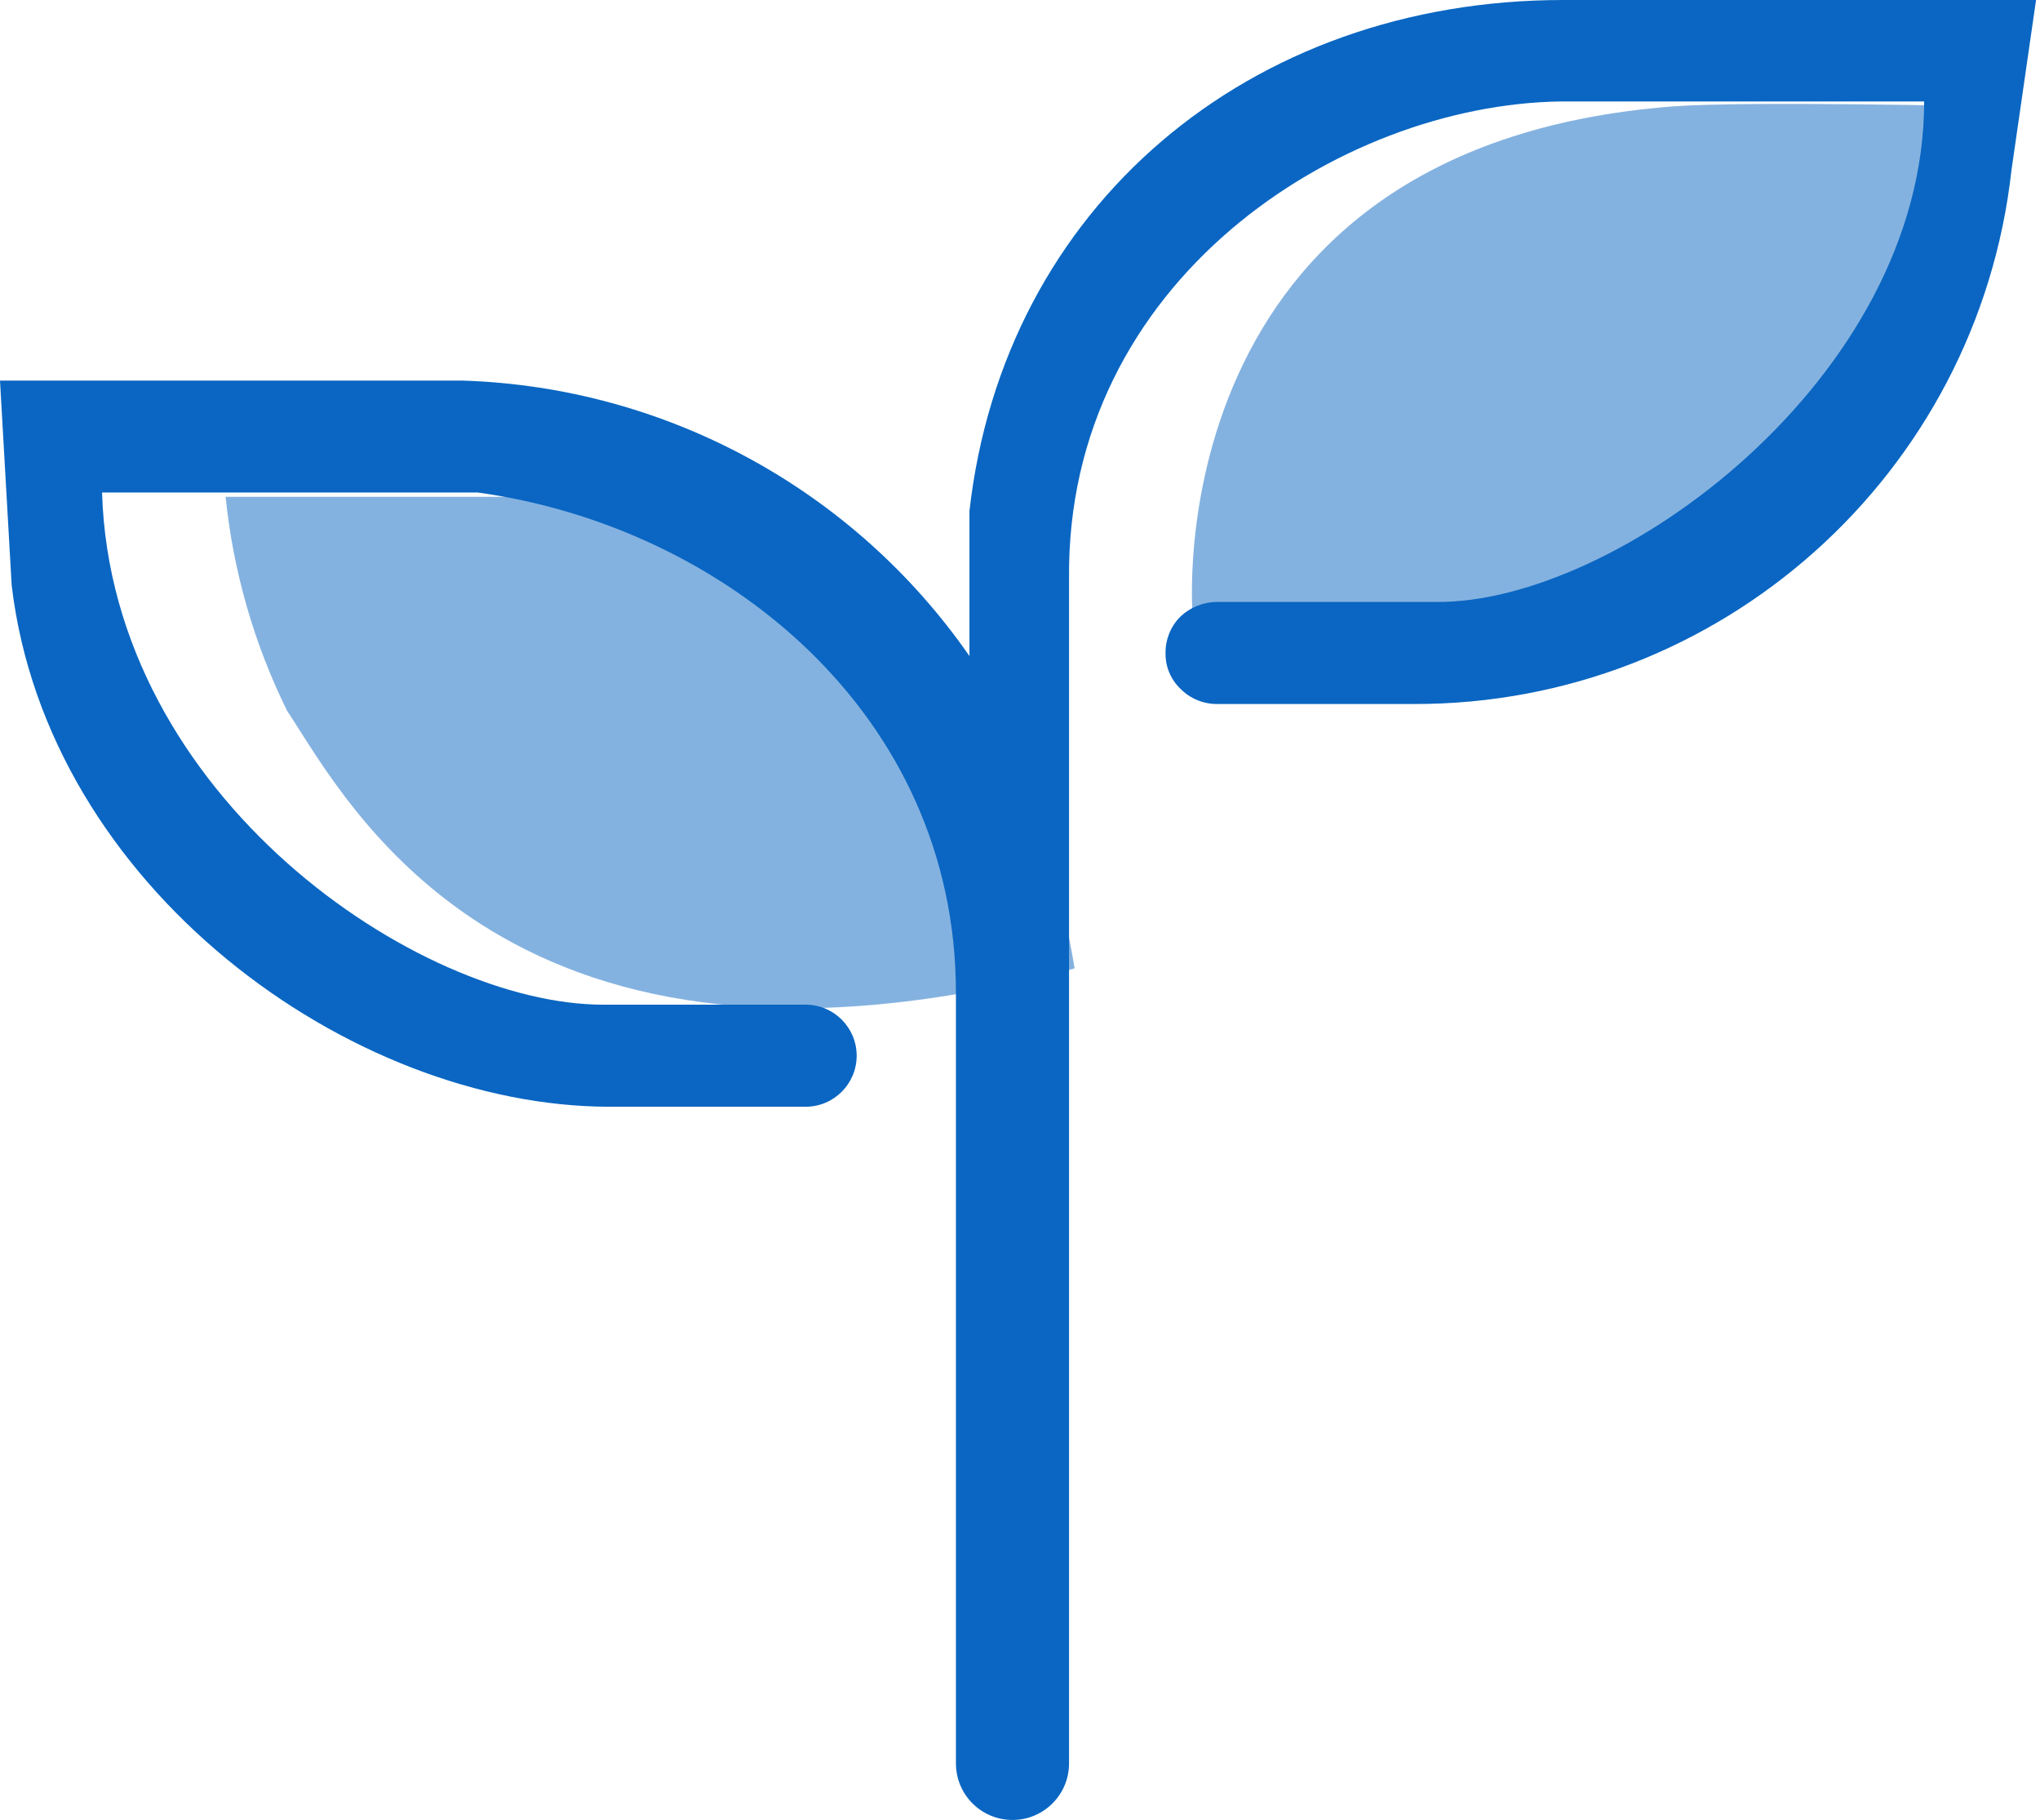
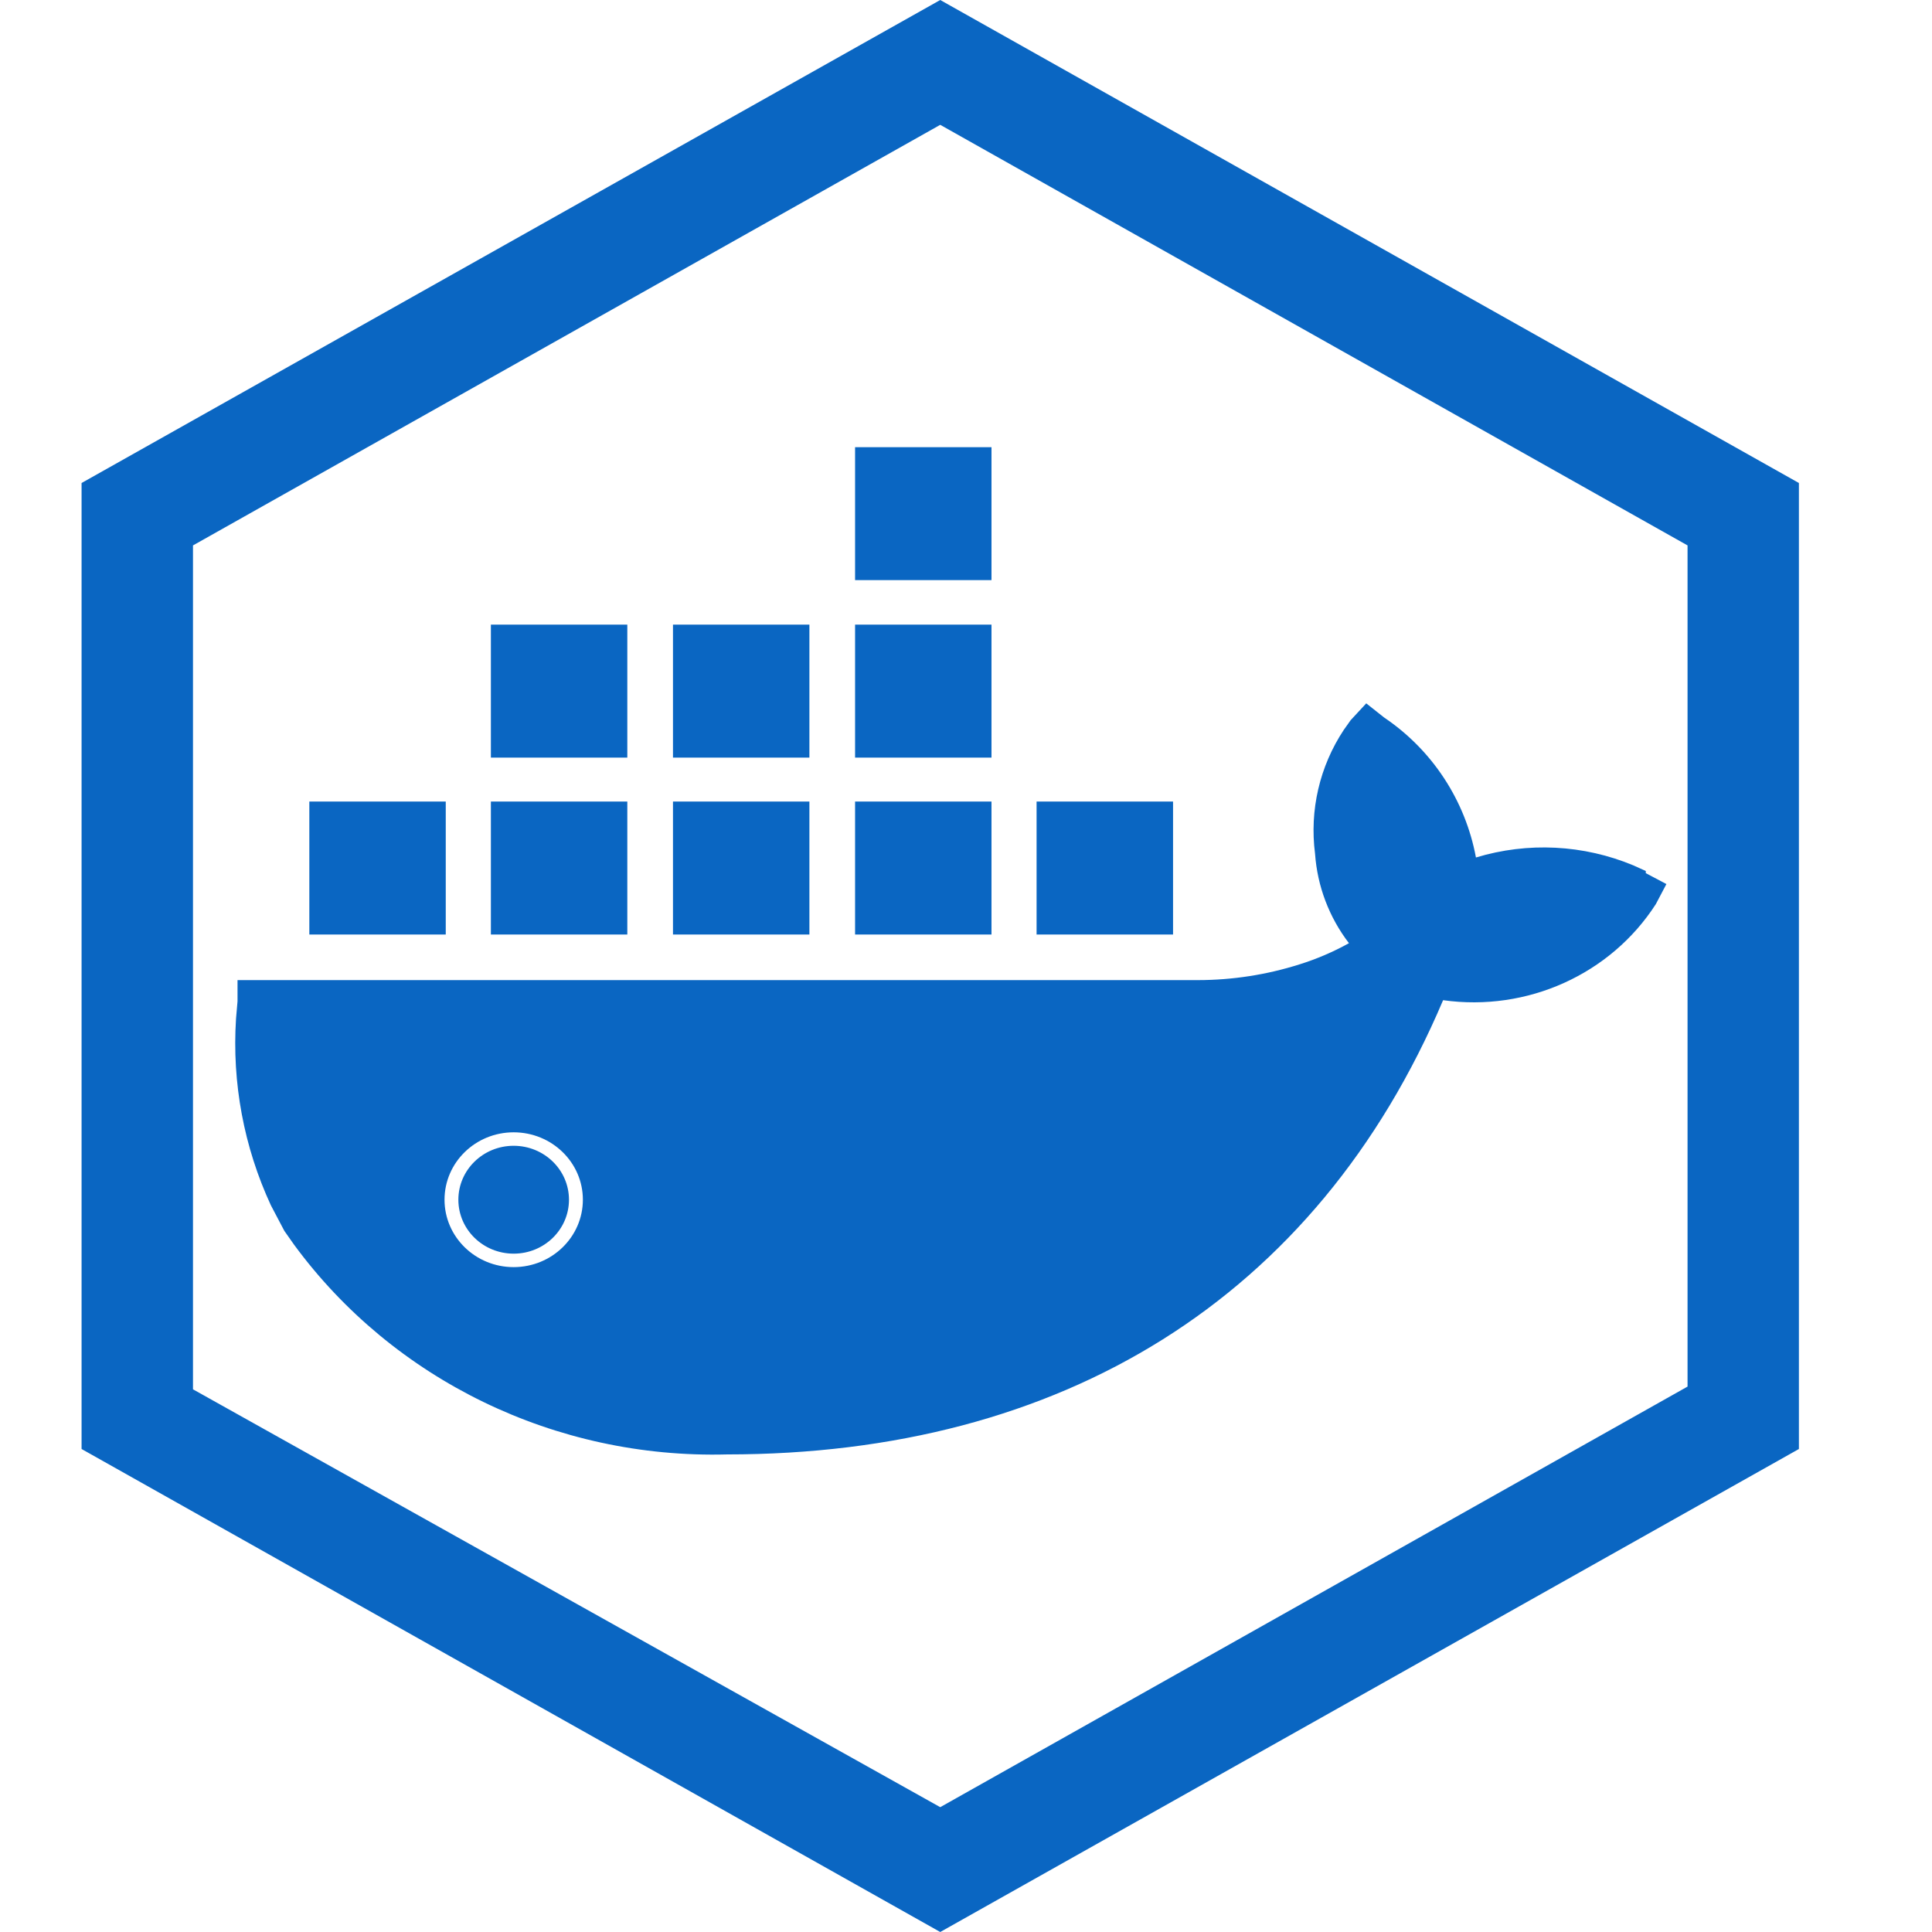
- <svg xmlns="http://www.w3.org/2000/svg" viewBox="0 0 1148 1024" version="1.1" width="224.219" height="200">
-   <path d="M125.924 279.524h211.719s231.784 39.092 267.07 265.341c-318.962 84.411-408.562-92.714-443.157-144.951a352.519 352.519 0 0 1-34.595-120.389zM671.135 345.946s-22.486-263.611 270.53-286.097c41.168-3.114 176.432 0 176.432 0s32.173 232.13-242.162 281.6c-262.573 46.357-204.8 4.497-204.8 4.497z" fill="#0a66c2" opacity=".5" />
-   <path d="M879.741 0c-176.778 0-314.811 116.238-334.184 287.481v81.643a361.168 361.168 0 0 0-285.059-154.984H0l6.573 115.2C26.638 498.854 196.843 622.703 343.178 622.703h110.357a28.714 28.714 0 0 0 0-57.427h-114.162c-103.784 0-276.757-116.93-281.946-288.173h211.373c138.378 19.027 269.146 124.541 269.146 281.6v433.47a31.827 31.827 0 0 0 63.654 0V325.535c-1.73-167.092 151.87-266.724 276.757-268.454h204.454c0 155.676-172.973 282.638-274.681 281.6h-123.503a30.097 30.097 0 0 0-20.411 8.303 28.368 28.368 0 0 0-8.303 20.411 26.984 26.984 0 0 0 8.303 20.065 28.714 28.714 0 0 0 20.411 8.649H795.676a337.643 337.643 0 0 0 336.259-300.281l13.838-95.827z" fill="#0a66c2" />
+ <svg xmlns="http://www.w3.org/2000/svg" viewBox="0 0 1024 1024" version="1.1" width="128" height="128">
+   <path d="M498.347 0l455.111 256v512l-455.111 256-455.111-256V256l455.111-256z m0 66.162L102.286 289.081v447.289l396.06 221.468 396.089-222.919V289.081L498.347 66.162z m225.792 306.631l9.444 7.481a114.802 114.802 0 0 1 48.697 74.212 123.648 123.648 0 0 1 83.513 4.21l6.514 2.958v1.138l10.923 5.774-5.604 10.638c-23.95 37.205-68.153 57.173-112.754 50.916-67.3 158.492-202.468 240.754-379.563 240.754-90.88 2.418-176.839-39.452-229.49-111.218l-5.12-7.282-7.111-13.511a204.174 204.174 0 0 1-18.489-98.93l0.796-9.244v-11.207h509.127a178.916 178.916 0 0 0 53.703-8.334c9.131-2.844 17.92-6.628 26.254-11.236a88.092 88.092 0 0 1-17.977-47.445 96.37 96.37 0 0 1 15.218-65.593l3.669-5.177 8.249-8.903zM272.242 600.149c-20.224 0-36.636 15.986-36.636 35.726 0 19.712 16.412 35.726 36.636 35.726 20.252 0 36.693-16.014 36.693-35.726 0-19.74-16.441-35.726-36.693-35.726z m0 7.14c16.213 0 29.326 12.8 29.326 28.587 0 15.787-13.113 28.587-29.298 28.587-16.213 0-29.326-12.8-29.326-28.587 0-15.787 13.113-28.587 29.298-28.587z m-35.982-182.443v70.457H163.954v-70.457h72.306z m96.228 0v70.457H260.181v-70.457h72.306z m96.512 0v70.457H356.693v-70.457h72.306z m96.512 0v70.457h-72.306v-70.457h72.306z m96.228 0v70.457h-72.334v-70.457h72.334z m-289.252-93.781v70.485H260.181v-70.485h72.306z m96.512 0v70.485H356.693v-70.485h72.306z m96.512 0v70.485h-72.306v-70.485h72.306z m0-94.037v70.457h-72.306V237.028h72.306z" fill="#0a66c2" />
</svg>
